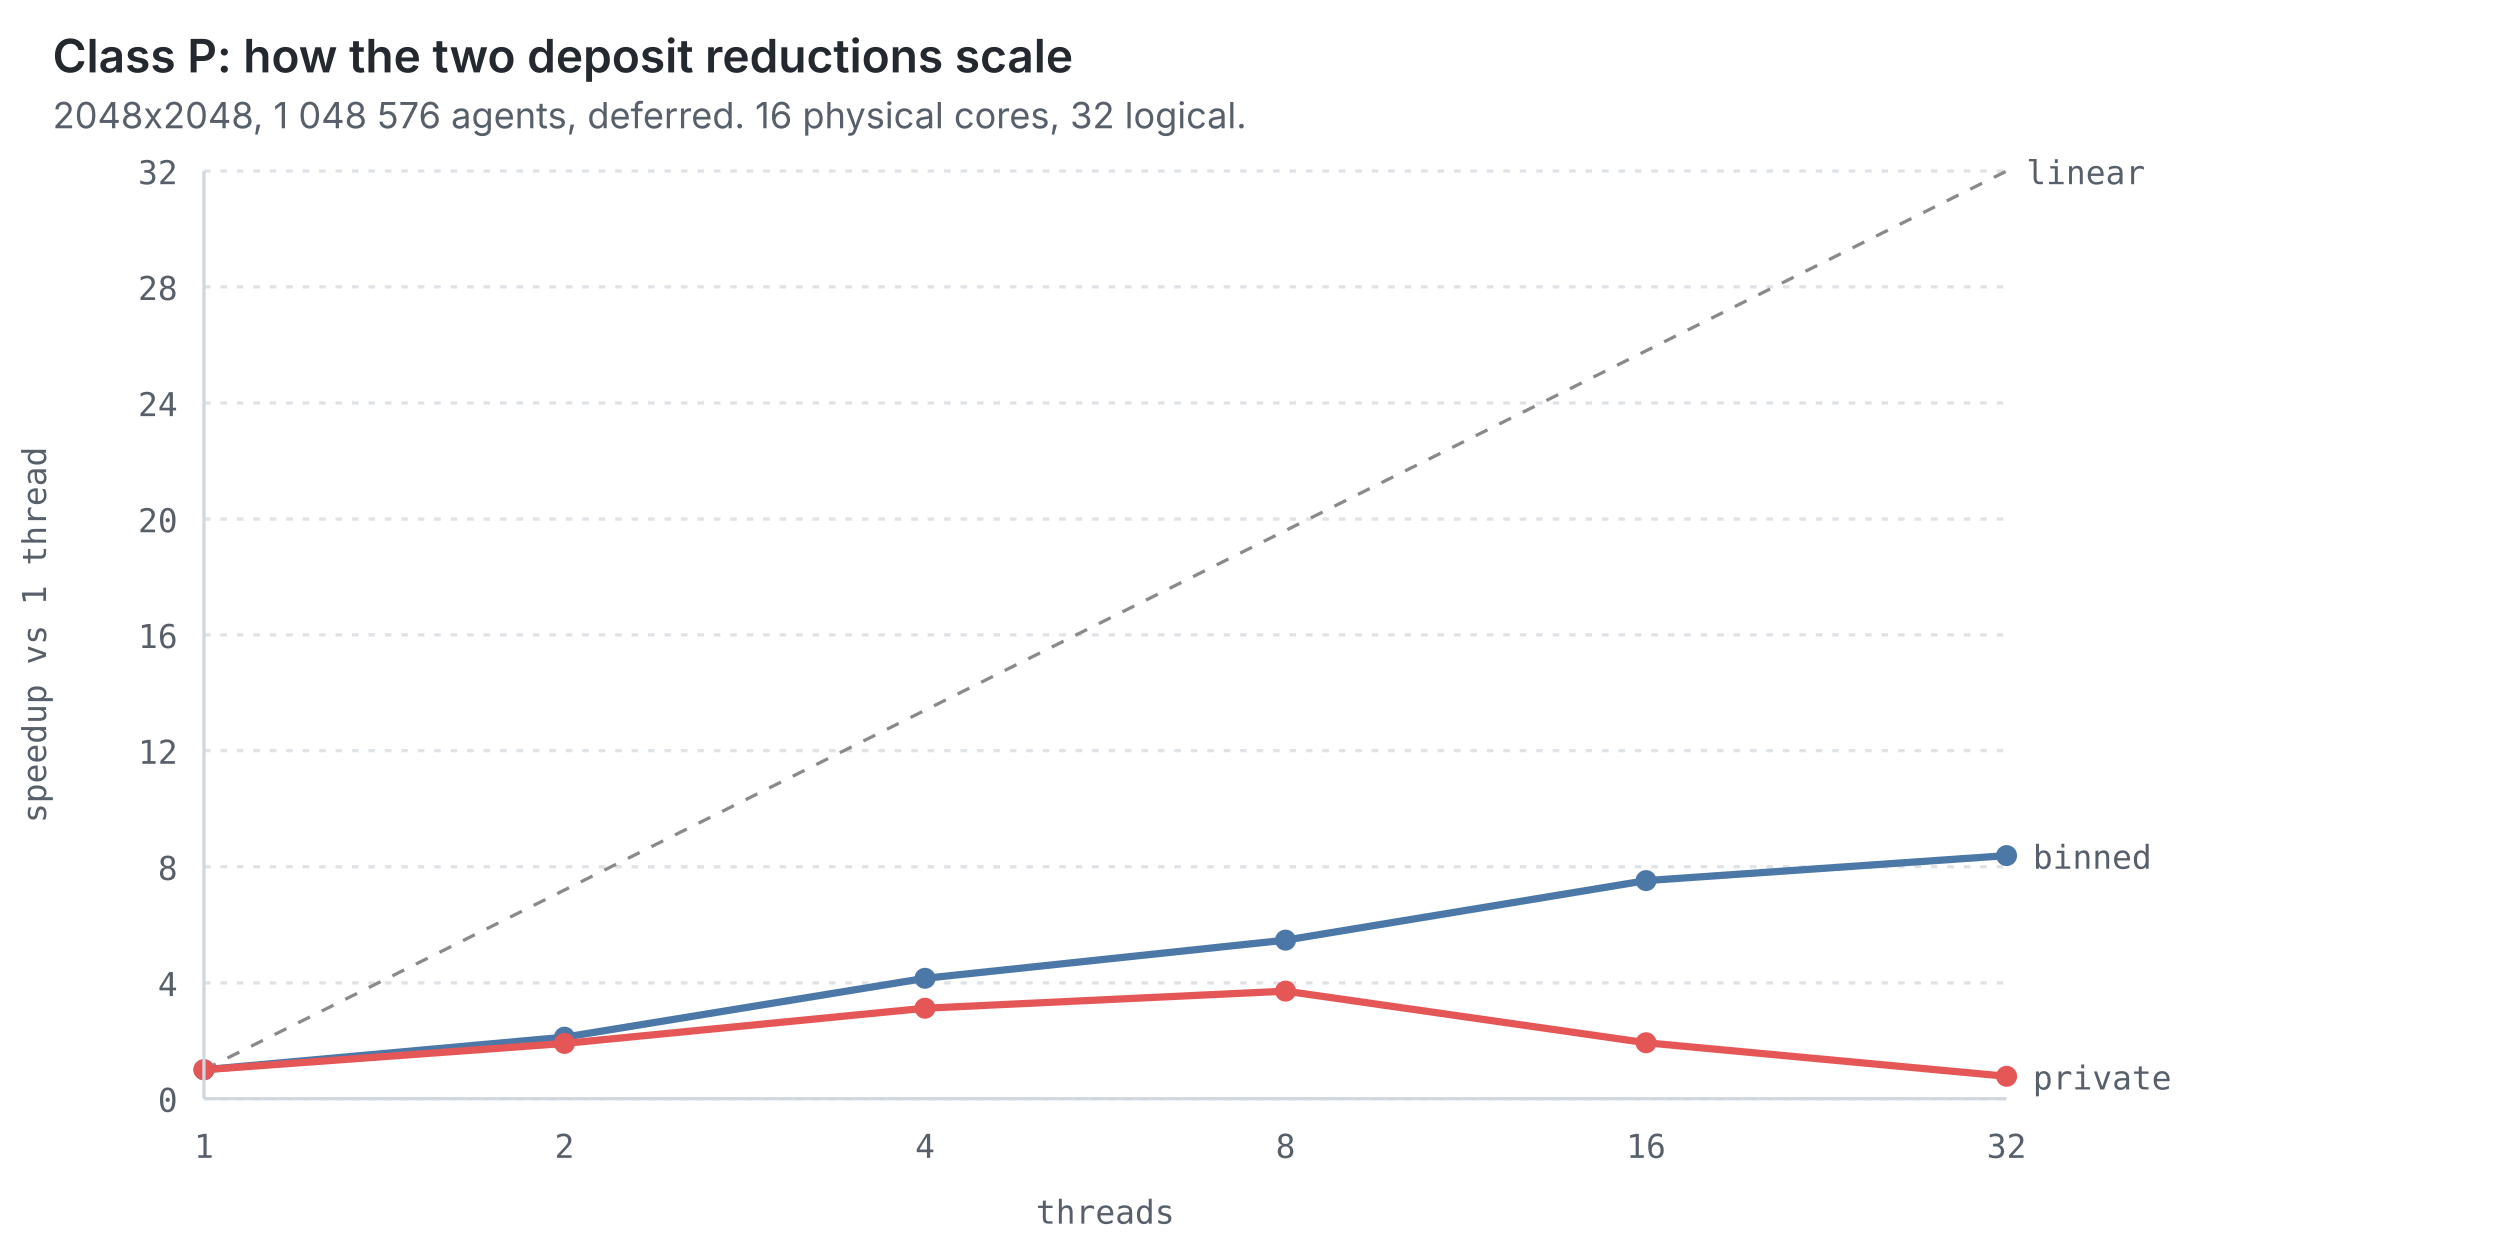
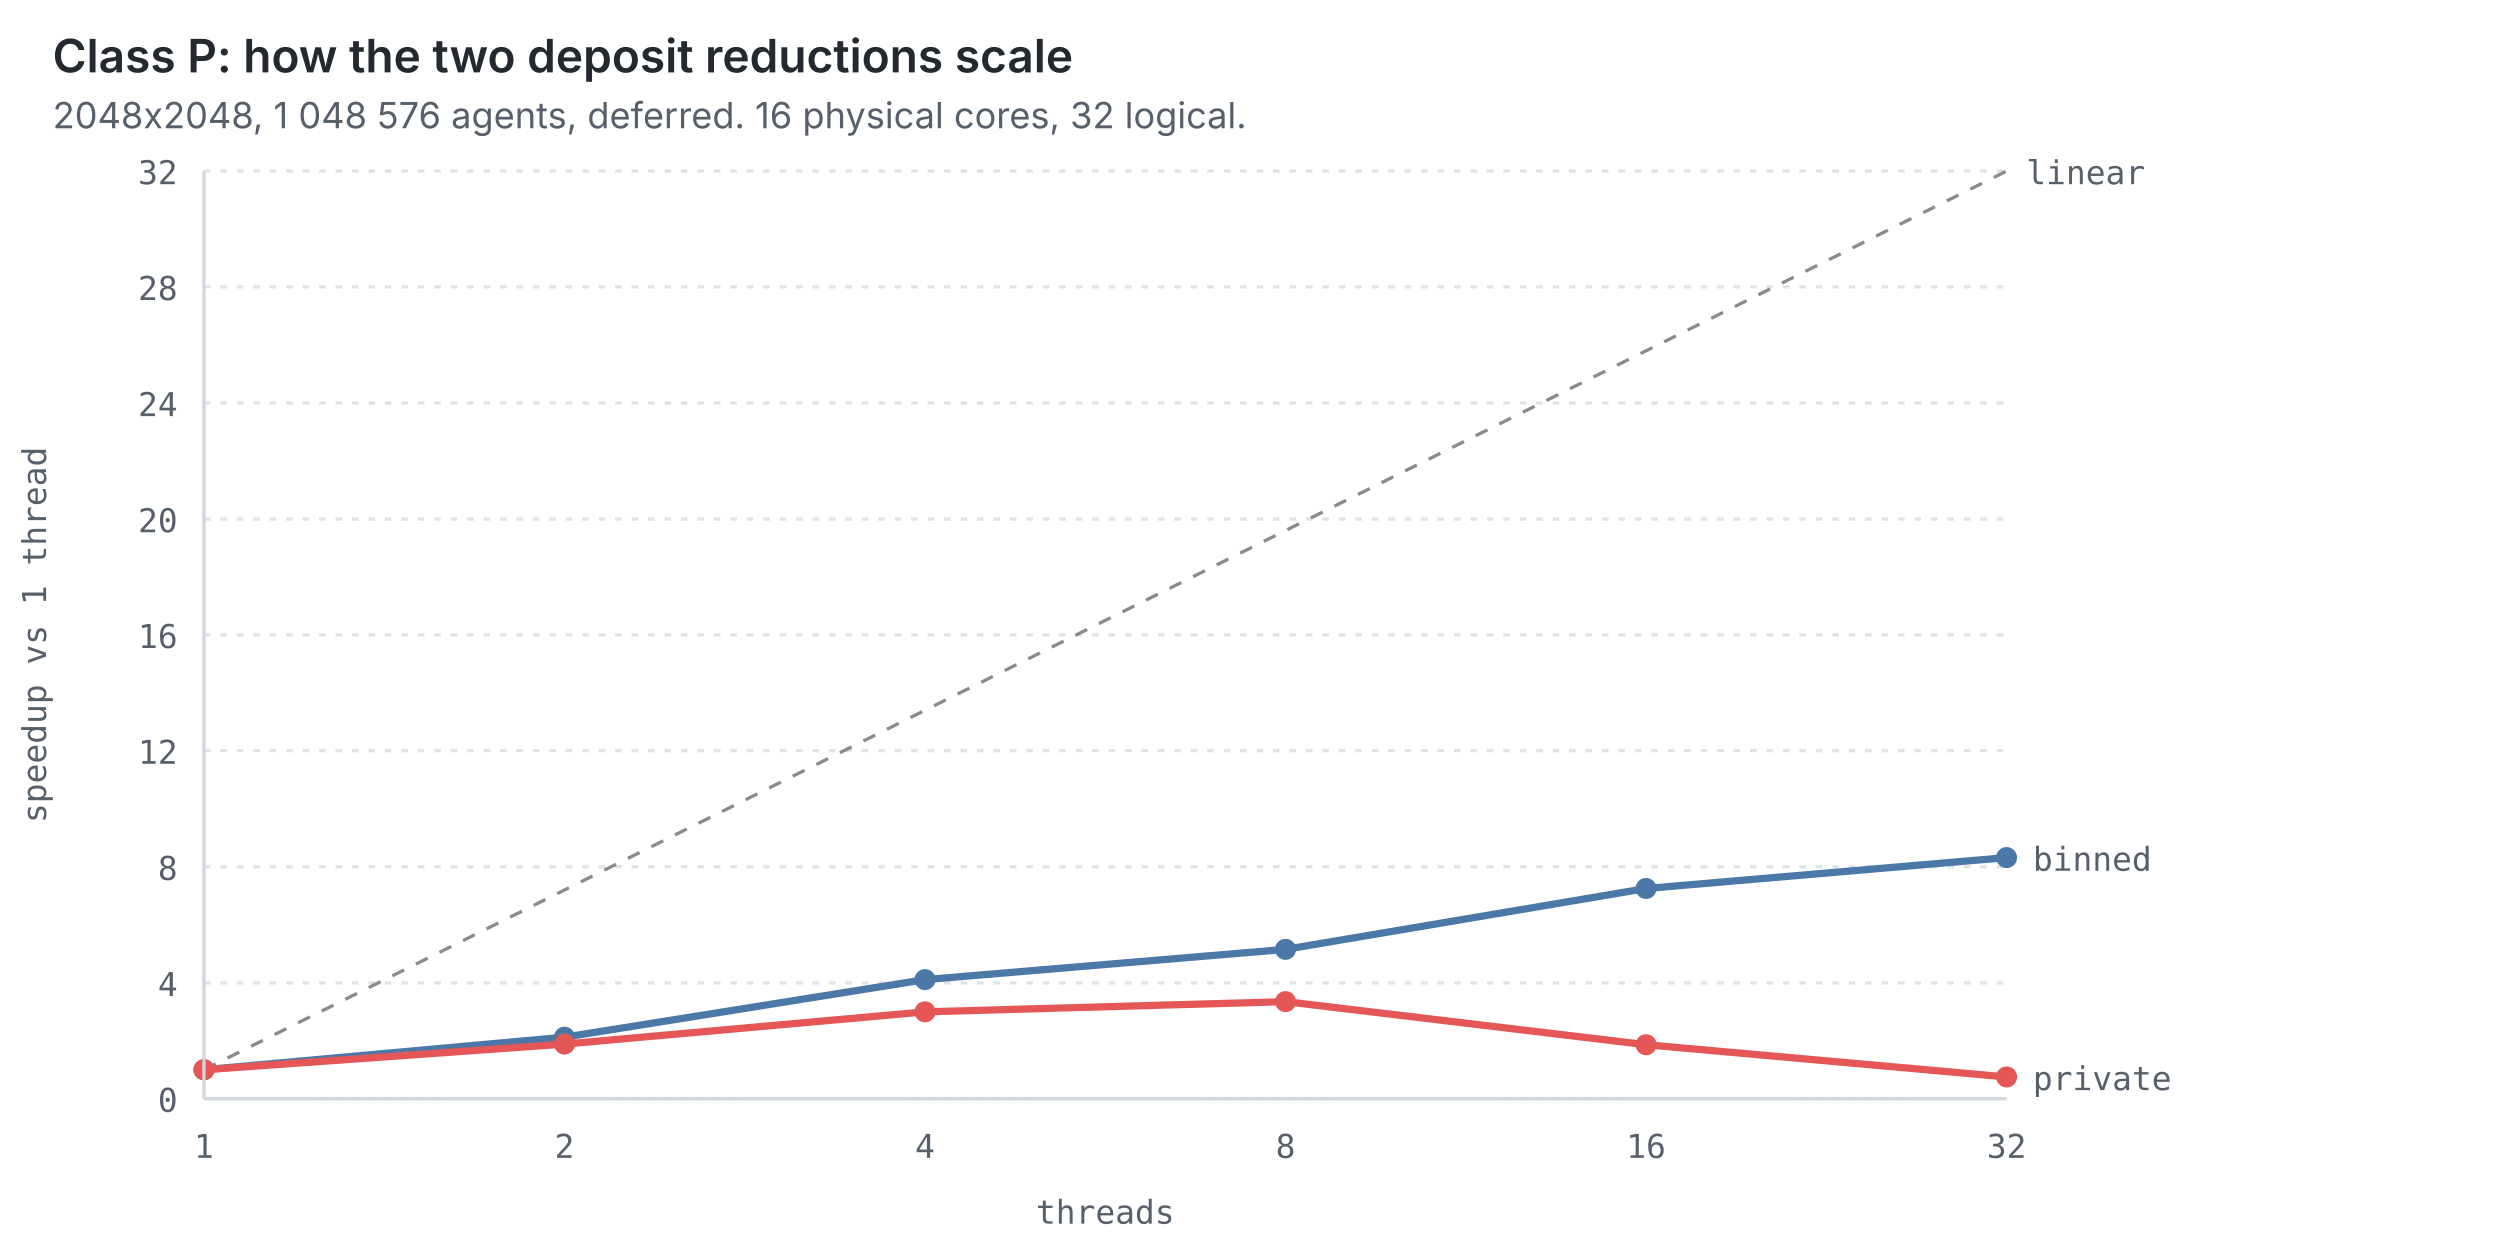
<svg xmlns="http://www.w3.org/2000/svg" viewBox="0 0 760 380" width="760" height="380" role="img" aria-label="Class P: how the two deposit reductions scale">
  <style>
    .bg    { fill: none; }
    .lbl   { fill: #24292f; font: 12px ui-monospace, "SF Mono", Menlo, monospace; }
    .lbl-s { fill: #57606a; font: 10px ui-monospace, "SF Mono", Menlo, monospace; }
    .ttl   { fill: #24292f; font: 600 14px -apple-system, "Segoe UI", sans-serif; }
    .sub   { fill: #57606a; font: 11px -apple-system, "Segoe UI", sans-serif; }
    .axis  { stroke: #d0d7de; stroke-width: 1; }
    .grid  { stroke: #d0d7de; stroke-width: 1; stroke-dasharray: 2 3; opacity: .7; }
    @media (prefers-color-scheme: dark) {
      .lbl   { fill: #e6edf3; }
      .lbl-s { fill: #9198a1; }
      .ttl   { fill: #e6edf3; }
      .sub   { fill: #9198a1; }
      .axis  { stroke: #3d444d; }
      .grid  { stroke: #3d444d; }
    }
  </style>
  <text x="16" y="22" class="ttl">Class P: how the two deposit reductions scale</text>
  <text x="16" y="39" class="sub">2048x2048, 1 048 576 agents, deferred. 16 physical cores, 32 logical.</text>
  <line x1="62" y1="334.0" x2="610" y2="334.0" class="grid" />
  <text x="54" y="338.0" class="lbl-s" text-anchor="end">0</text>
  <line x1="62" y1="298.8" x2="610" y2="298.8" class="grid" />
  <text x="54" y="302.8" class="lbl-s" text-anchor="end">4</text>
  <line x1="62" y1="263.5" x2="610" y2="263.5" class="grid" />
  <text x="54" y="267.5" class="lbl-s" text-anchor="end">8</text>
  <line x1="62" y1="228.2" x2="610" y2="228.2" class="grid" />
  <text x="54" y="232.2" class="lbl-s" text-anchor="end">12</text>
  <line x1="62" y1="193.0" x2="610" y2="193.0" class="grid" />
  <text x="54" y="197.0" class="lbl-s" text-anchor="end">16</text>
  <line x1="62" y1="157.8" x2="610" y2="157.8" class="grid" />
  <text x="54" y="161.8" class="lbl-s" text-anchor="end">20</text>
  <line x1="62" y1="122.5" x2="610" y2="122.5" class="grid" />
  <text x="54" y="126.5" class="lbl-s" text-anchor="end">24</text>
  <line x1="62" y1="87.2" x2="610" y2="87.2" class="grid" />
  <text x="54" y="91.2" class="lbl-s" text-anchor="end">28</text>
  <line x1="62" y1="52.0" x2="610" y2="52.0" class="grid" />
  <text x="54" y="56.0" class="lbl-s" text-anchor="end">32</text>
  <text x="62.0" y="352" class="lbl-s" text-anchor="middle">1</text>
  <text x="171.6" y="352" class="lbl-s" text-anchor="middle">2</text>
  <text x="281.2" y="352" class="lbl-s" text-anchor="middle">4</text>
  <text x="390.8" y="352" class="lbl-s" text-anchor="middle">8</text>
  <text x="500.4" y="352" class="lbl-s" text-anchor="middle">16</text>
  <text x="610.0" y="352" class="lbl-s" text-anchor="middle">32</text>
  <polyline points="62.0,325.2 610.0,52.0" fill="none" stroke="#8a8a8a" stroke-width="1" stroke-dasharray="4 4" />
  <text x="616.0" y="56.0" class="lbl-s">linear</text>
-   <polyline points="62.0,325.2 171.6,315.3 281.2,297.4 390.8,285.8 500.4,267.7 610.0,260.1" fill="none" stroke="#4c78a8" stroke-width="2.2" stroke-linejoin="round" />
+   <polyline points="62.0,325.2 171.6,315.3 281.2,297.8 390.8,288.6 500.4,270.1 610.0,260.7" fill="none" stroke="#4c78a8" stroke-width="2.2" stroke-linejoin="round" />
  <circle cx="62.0" cy="325.2" r="3.2" fill="#4c78a8" />
  <circle cx="171.6" cy="315.3" r="3.2" fill="#4c78a8" />
-   <circle cx="281.2" cy="297.4" r="3.2" fill="#4c78a8" />
-   <circle cx="390.8" cy="285.8" r="3.2" fill="#4c78a8" />
-   <circle cx="500.4" cy="267.7" r="3.2" fill="#4c78a8" />
-   <circle cx="610.0" cy="260.1" r="3.2" fill="#4c78a8" />
-   <text x="618.0" y="264.1" class="lbl-s" fill="#4c78a8">binned</text>
-   <polyline points="62.0,325.2 171.6,317.2 281.2,306.5 390.8,301.3 500.4,317.0 610.0,327.2" fill="none" stroke="#e45756" stroke-width="2.2" stroke-linejoin="round" />
+   <circle cx="281.2" cy="297.8" r="3.2" fill="#4c78a8" />
+   <circle cx="390.8" cy="288.6" r="3.2" fill="#4c78a8" />
+   <circle cx="500.4" cy="270.1" r="3.2" fill="#4c78a8" />
+   <circle cx="610.0" cy="260.7" r="3.2" fill="#4c78a8" />
+   <text x="618.0" y="264.7" class="lbl-s" fill="#4c78a8">binned</text>
+   <polyline points="62.0,325.2 171.6,317.4 281.2,307.6 390.8,304.5 500.4,317.6 610.0,327.4" fill="none" stroke="#e45756" stroke-width="2.2" stroke-linejoin="round" />
  <circle cx="62.0" cy="325.2" r="3.2" fill="#e45756" />
-   <circle cx="171.6" cy="317.2" r="3.2" fill="#e45756" />
-   <circle cx="281.2" cy="306.5" r="3.2" fill="#e45756" />
-   <circle cx="390.8" cy="301.3" r="3.2" fill="#e45756" />
-   <circle cx="500.4" cy="317.0" r="3.2" fill="#e45756" />
-   <circle cx="610.0" cy="327.2" r="3.2" fill="#e45756" />
-   <text x="618.0" y="331.2" class="lbl-s" fill="#e45756">private</text>
+   <circle cx="171.6" cy="317.4" r="3.2" fill="#e45756" />
+   <circle cx="281.2" cy="307.6" r="3.2" fill="#e45756" />
+   <circle cx="390.8" cy="304.5" r="3.2" fill="#e45756" />
+   <circle cx="500.4" cy="317.6" r="3.2" fill="#e45756" />
+   <circle cx="610.0" cy="327.4" r="3.2" fill="#e45756" />
+   <text x="618.0" y="331.4" class="lbl-s" fill="#e45756">private</text>
  <line x1="62" y1="52" x2="62" y2="334" class="axis" />
  <line x1="62" y1="334" x2="610" y2="334" class="axis" />
  <text x="336" y="372" class="lbl-s" text-anchor="middle">threads</text>
  <text x="14" y="193" class="lbl-s" transform="rotate(-90 14 193)" text-anchor="middle">speedup vs 1 thread</text>
</svg>
